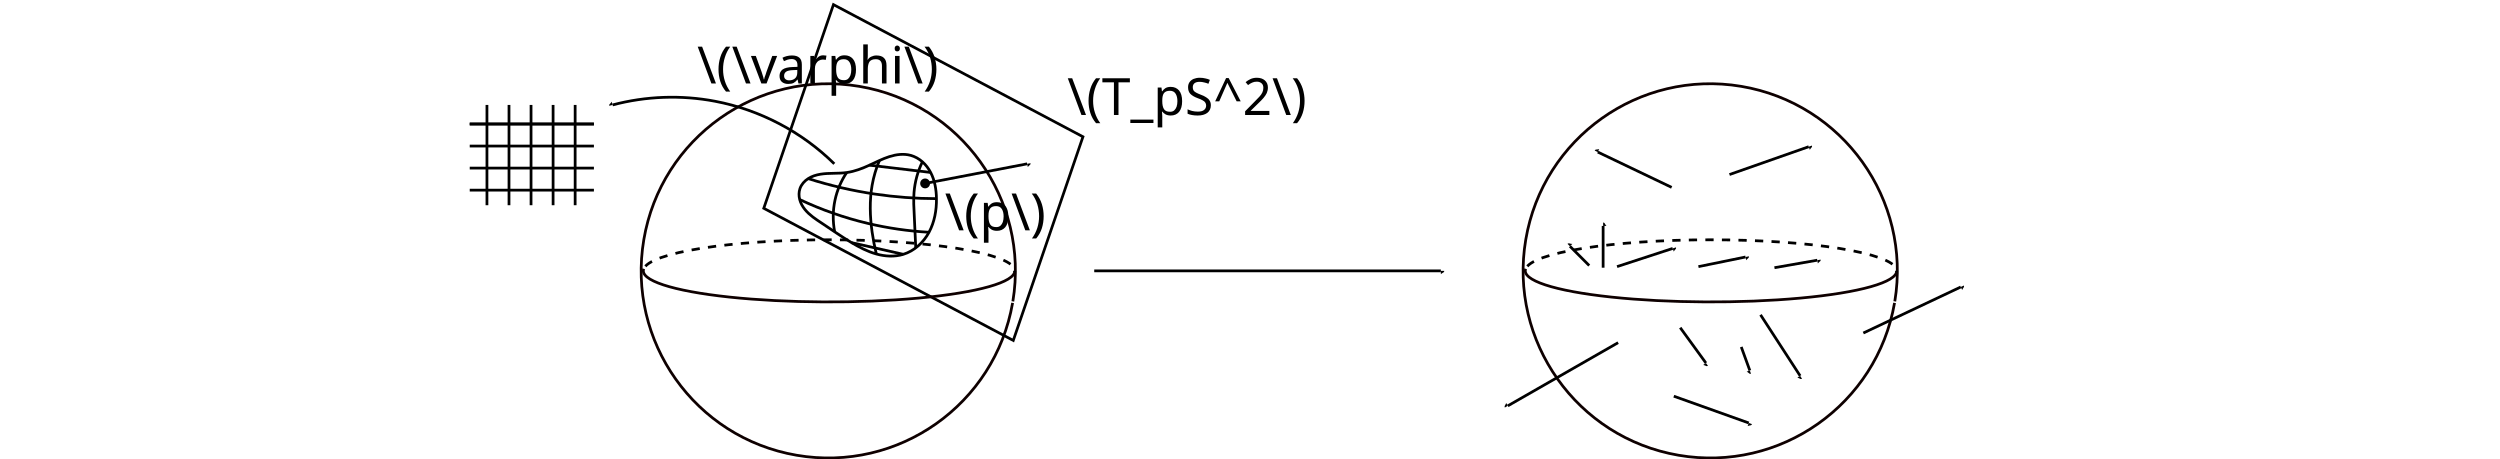
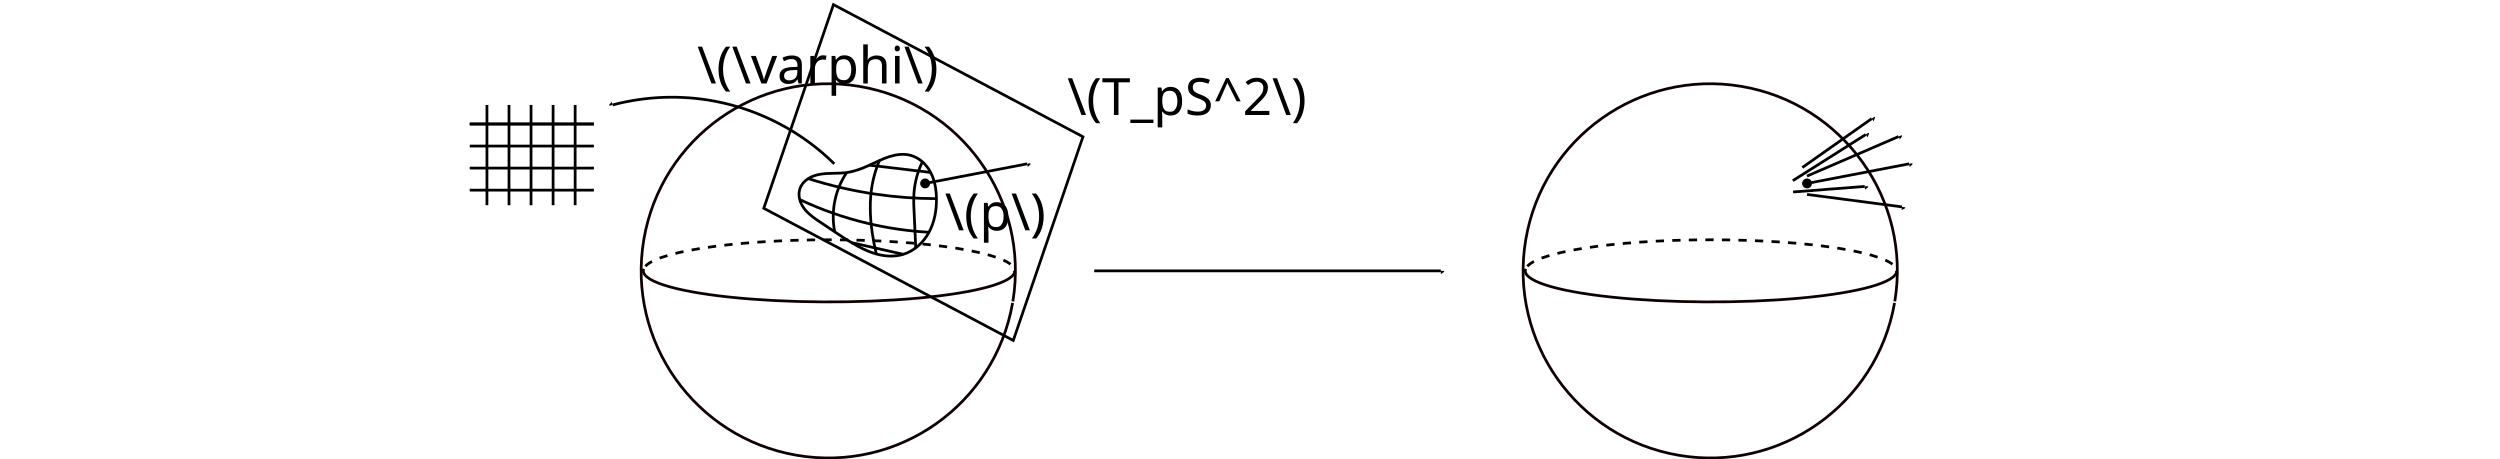
<svg xmlns="http://www.w3.org/2000/svg" width="240mm" height="44mm" viewBox="0 0 240 44" version="1.1" id="svg8">
  <defs id="defs2">
    <marker id="marker-arrow-1" orient="auto-start-reverse" refY="0" refX="0" markerHeight="3" markerWidth="2">
      <g transform="scale(1.393333)" id="g7230">
        <path d="M -1.554,2.072 C -1.425,1.295 0,0.13 0.389,0 0,-0.13 -1.425,-1.295 -1.554,-2.072" style="fill:none;stroke:#000000;stroke-linecap:round;stroke-linejoin:round;stroke-miterlimit:10;stroke-dasharray:none;stroke-opacity:1" id="path7228" />
+ 
0" /&gt;
   </g>
    </marker>
    <marker id="marker-arrow-1-8" orient="auto-start-reverse" refY="0" refX="0" markerHeight="3" markerWidth="2">
      <g transform="scale(1.393333)" id="g8979">
        <path d="M -1.554,2.072 C -1.425,1.295 0,0.13 0.389,0 0,-0.13 -1.425,-1.295 -1.554,-2.072" style="fill:none;stroke:#000000;stroke-linecap:round;stroke-linejoin:round;stroke-miterlimit:10;stroke-dasharray:none;stroke-opacity:1" id="path8977" />
+ 
0" /&gt;
   </g>
    </marker>
    <marker id="marker-arrow-1-3" orient="auto-start-reverse" refY="0" refX="0" markerHeight="3" markerWidth="2">
      <g transform="scale(1.393333)" id="g9859">
        <path d="M -1.554,2.072 C -1.425,1.295 0,0.13 0.389,0 0,-0.13 -1.425,-1.295 -1.554,-2.072" style="fill:none;stroke:#000000;stroke-linecap:round;stroke-linejoin:round;stroke-miterlimit:10;stroke-dasharray:none;stroke-opacity:1" id="path9857" />
+ 
0" /&gt;
   </g>
    </marker>
    <marker id="marker-arrow-1-1" orient="auto-start-reverse" refY="0" refX="0" markerHeight="3" markerWidth="2">
      <g transform="scale(1.393333)" id="g9946">
        <path d="M -1.554,2.072 C -1.425,1.295 0,0.13 0.389,0 0,-0.13 -1.425,-1.295 -1.554,-2.072" style="fill:none;stroke:#000000;stroke-linecap:round;stroke-linejoin:round;stroke-miterlimit:10;stroke-dasharray:none;stroke-opacity:1" id="path9944" />
+ 
0" /&gt;
   </g>
    </marker>
    <marker id="marker-arrow-1-0" orient="auto-start-reverse" refY="0" refX="0" markerHeight="3" markerWidth="2">
      <g transform="scale(1.393333)" id="g10035">
        <path d="M -1.554,2.072 C -1.425,1.295 0,0.13 0.389,0 0,-0.13 -1.425,-1.295 -1.554,-2.072" style="fill:none;stroke:#000000;stroke-linecap:round;stroke-linejoin:round;stroke-miterlimit:10;stroke-dasharray:none;stroke-opacity:1" id="path10033" />
+ 
0" /&gt;
   </g>
    </marker>
    <marker id="marker-arrow-1-37" orient="auto-start-reverse" refY="0" refX="0" markerHeight="3" markerWidth="2">
      <g transform="scale(1.393333)" id="g10142">
        <path d="M -1.554,2.072 C -1.425,1.295 0,0.13 0.389,0 0,-0.13 -1.425,-1.295 -1.554,-2.072" style="fill:none;stroke:#000000;stroke-linecap:round;stroke-linejoin:round;stroke-miterlimit:10;stroke-dasharray:none;stroke-opacity:1" id="path10140" />
+ 
0" /&gt;
   </g>
    </marker>
    <marker id="marker-arrow-1-34" orient="auto-start-reverse" refY="0" refX="0" markerHeight="3" markerWidth="2">
      <g transform="scale(1.393333)" id="g10267">
        <path d="M -1.554,2.072 C -1.425,1.295 0,0.13 0.389,0 0,-0.13 -1.425,-1.295 -1.554,-2.072" style="fill:none;stroke:#000000;stroke-linecap:round;stroke-linejoin:round;stroke-miterlimit:10;stroke-dasharray:none;stroke-opacity:1" id="path10265" />
+ 
0" /&gt;
   </g>
    </marker>
    <marker id="marker-arrow-1-7" orient="auto-start-reverse" refY="0" refX="0" markerHeight="3" markerWidth="2">
      <g transform="scale(1.393333)" id="g10410">
        <path d="M -1.554,2.072 C -1.425,1.295 0,0.13 0.389,0 0,-0.13 -1.425,-1.295 -1.554,-2.072" style="fill:none;stroke:#000000;stroke-linecap:round;stroke-linejoin:round;stroke-miterlimit:10;stroke-dasharray:none;stroke-opacity:1" id="path10408" />
+ 
0" /&gt;
   </g>
    </marker>
    <marker id="marker-arrow-1-2" orient="auto-start-reverse" refY="0" refX="0" markerHeight="3" markerWidth="2">
      <g transform="scale(1.393333)" id="g10571">
        <path d="M -1.554,2.072 C -1.425,1.295 0,0.13 0.389,0 0,-0.13 -1.425,-1.295 -1.554,-2.072" style="fill:none;stroke:#000000;stroke-linecap:round;stroke-linejoin:round;stroke-miterlimit:10;stroke-dasharray:none;stroke-opacity:1" id="path10569" />
+ 
0" /&gt;
   </g>
    </marker>
    <marker id="marker-arrow-1-5" orient="auto-start-reverse" refY="0" refX="0" markerHeight="3" markerWidth="2">
      <g transform="scale(1.393333)" id="g10750">
        <path d="M -1.554,2.072 C -1.425,1.295 0,0.13 0.389,0 0,-0.13 -1.425,-1.295 -1.554,-2.072" style="fill:none;stroke:#000000;stroke-linecap:round;stroke-linejoin:round;stroke-miterlimit:10;stroke-dasharray:none;stroke-opacity:1" id="path10748" />
+ 
0" /&gt;
   </g>
    </marker>
    <marker id="marker-arrow-1-71" orient="auto-start-reverse" refY="0" refX="0" markerHeight="3" markerWidth="2">
      <g transform="scale(1.393333)" id="g10947">
        <path d="M -1.554,2.072 C -1.425,1.295 0,0.13 0.389,0 0,-0.13 -1.425,-1.295 -1.554,-2.072" style="fill:none;stroke:#000000;stroke-linecap:round;stroke-linejoin:round;stroke-miterlimit:10;stroke-dasharray:none;stroke-opacity:1" id="path10945" />
+ 
0" /&gt;
   </g>
    </marker>
    <marker id="marker-arrow-1-86" orient="auto-start-reverse" refY="0" refX="0" markerHeight="3" markerWidth="2">
      <g transform="scale(1.393333)" id="g11162">
        <path d="M -1.554,2.072 C -1.425,1.295 0,0.13 0.389,0 0,-0.13 -1.425,-1.295 -1.554,-2.072" style="fill:none;stroke:#000000;stroke-linecap:round;stroke-linejoin:round;stroke-miterlimit:10;stroke-dasharray:none;stroke-opacity:1" id="path11160" />
+ 
0" /&gt;
   </g>
    </marker>
    <marker id="marker-arrow-1-53" orient="auto-start-reverse" refY="0" refX="0" markerHeight="3" markerWidth="2">
      <g transform="scale(1.393333)" id="g11395">
        <path d="M -1.554,2.072 C -1.425,1.295 0,0.13 0.389,0 0,-0.13 -1.425,-1.295 -1.554,-2.072" style="fill:none;stroke:#000000;stroke-linecap:round;stroke-linejoin:round;stroke-miterlimit:10;stroke-dasharray:none;stroke-opacity:1" id="path11393" />
+ 
0" /&gt;
   </g>
    </marker>
    <marker id="marker-arrow-1-19" orient="auto-start-reverse" refY="0" refX="0" markerHeight="3" markerWidth="2">
      <g transform="scale(1.393333)" id="g11646">
        <path d="M -1.554,2.072 C -1.425,1.295 0,0.13 0.389,0 0,-0.13 -1.425,-1.295 -1.554,-2.072" style="fill:none;stroke:#000000;stroke-linecap:round;stroke-linejoin:round;stroke-miterlimit:10;stroke-dasharray:none;stroke-opacity:1" id="path11644" />
+ 
0" /&gt;
   </g>
    </marker>
    <marker id="marker-arrow-1-6" orient="auto-start-reverse" refY="0" refX="0" markerHeight="3" markerWidth="2">
      <g transform="scale(1.393333)" id="g11915">
        <path d="M -1.554,2.072 C -1.425,1.295 0,0.13 0.389,0 0,-0.13 -1.425,-1.295 -1.554,-2.072" style="fill:none;stroke:#000000;stroke-linecap:round;stroke-linejoin:round;stroke-miterlimit:10;stroke-dasharray:none;stroke-opacity:1" id="path11913" />
+ 
0" /&gt;
   </g>
    </marker>
    <marker id="marker-arrow-1-4" orient="auto-start-reverse" refY="0" refX="0" markerHeight="3" markerWidth="2">
      <g transform="scale(1.393333)" id="g12202">
        <path d="M -1.554,2.072 C -1.425,1.295 0,0.13 0.389,0 0,-0.13 -1.425,-1.295 -1.554,-2.072" style="fill:none;stroke:#000000;stroke-linecap:round;stroke-linejoin:round;stroke-miterlimit:10;stroke-dasharray:none;stroke-opacity:1" id="path12200" />
+ 
0" /&gt;
   </g>
    </marker>
  </defs>
  <g id="layer1" transform="translate(0,-177)">
    <path style="font-variation-settings:normal;opacity:1;vector-effect:none;fill:none;fill-opacity:1;fill-rule:evenodd;stroke:#0e0000;stroke-width:0.265;stroke-linecap:butt;stroke-linejoin:miter;stroke-miterlimit:4;stroke-dasharray:none;stroke-dashoffset:0;stroke-opacity:1;-inkscape-stroke:none;stop-color:#000000;stop-opacity:1" id="path2241" d="M 97.21,206.076 A 17.96,17.96 0 0 1 76.477,220.704 17.96,17.96 0 0 1 61.807,200 17.96,17.96 0 0 1 82.483,185.289 17.96,17.96 0 0 1 97.234,205.935" />
    <rect style="font-variation-settings:normal;opacity:1;vector-effect:none;fill:none;fill-opacity:1;fill-rule:evenodd;stroke:#000000;stroke-width:0.266;stroke-linecap:butt;stroke-linejoin:miter;stroke-miterlimit:4;stroke-dasharray:none;stroke-dashoffset:0;stroke-opacity:1;-inkscape-stroke:none;marker-start:none;marker-end:none;stop-color:#000000;stop-opacity:1" id="rect2969" width="27.105" height="20.666" x="134.815" y="120.849" transform="matrix(0.8836939,0.4680653,-0.3237369,0.9461472,0,0)" />
    <path style="font-variation-settings:normal;opacity:1;vector-effect:none;fill:#000000;fill-opacity:1;fill-rule:evenodd;stroke:none;stroke-width:0.265;stroke-linecap:butt;stroke-linejoin:miter;stroke-miterlimit:4;stroke-dasharray:none;stroke-dashoffset:0;stroke-opacity:1;-inkscape-stroke:none;marker-start:none;marker-end:none;stop-color:#000000;stop-opacity:1" id="path4593" d="m 89.276,-194.528 a 0.472,0.472 0 0 1 -0.545,0.385 0.472,0.472 0 0 1 -0.386,-0.544 0.472,0.472 0 0 1 0.544,-0.387 0.472,0.472 0 0 1 0.388,0.543" transform="scale(1,-1)" />
    <text xml:space="preserve" style="font-size:4.939px;line-height:1.25;font-family:sans-serif;-inkscape-font-specification:'sans-serif, Normal';text-decoration-color:#000000;letter-spacing:0px;word-spacing:0px;fill:#000000;stroke-width:0.265;-inkscape-stroke:none;stop-color:#000000" x="90.714" y="199.112" id="text4655">
      <tspan id="tspan4653" style="stroke-width:0.265" x="90.714" y="199.112">\(p\)</tspan>
    </text>
    <path style="fill:none;stroke:#000000;stroke-width:0.265px;stroke-linecap:butt;stroke-linejoin:miter;stroke-opacity:1" d="m 83.466,192.858 c 0.63,-0.288 1.248,-0.611 1.908,-0.821 0.66,-0.211 1.378,-0.304 2.046,-0.123 0.418,0.113 0.805,0.332 1.131,0.619 0.325,0.286 0.59,0.639 0.791,1.023 0.402,0.768 0.545,1.649 0.557,2.515 0.015,1.113 -0.186,2.247 -0.715,3.226 -0.529,0.98 -1.407,1.795 -2.472,2.12 -0.835,0.255 -1.743,0.201 -2.584,-0.033 -0.841,-0.234 -1.624,-0.641 -2.374,-1.088 -0.969,-0.579 -1.892,-1.229 -2.833,-1.852 -0.596,-0.394 -1.21,-0.787 -1.657,-1.344 -0.223,-0.279 -0.401,-0.597 -0.492,-0.943 -0.091,-0.345 -0.092,-0.718 0.025,-1.056 0.138,-0.397 0.434,-0.729 0.789,-0.955 0.355,-0.226 0.765,-0.354 1.18,-0.422 0.83,-0.136 1.684,-0.043 2.517,-0.16 0.76,-0.107 1.486,-0.386 2.184,-0.705 z" id="path5479" />
    <path style="fill:none;stroke:#000000;stroke-width:0.265px;stroke-linecap:butt;stroke-linejoin:miter;stroke-opacity:1" d="m 89.185,199.297 c -1.981,-0.109 -3.952,-0.395 -5.882,-0.853 -2.248,-0.534 -4.441,-1.302 -6.531,-2.287" id="path6209" />
    <path style="fill:none;stroke:#000000;stroke-width:0.265px;stroke-linecap:butt;stroke-linejoin:miter;stroke-opacity:1" d="m 89.9,196.07 c -1.975,-0.003 -3.949,-0.149 -5.902,-0.438 -2.173,-0.321 -4.319,-0.819 -6.412,-1.486" id="path6213" />
    <path style="fill:none;stroke:#000000;stroke-width:0.265px;stroke-linecap:butt;stroke-linejoin:miter;stroke-opacity:1" d="m 89.342,193.555 -5.876,-0.697" id="path6313" />
    <path style="fill:none;stroke:#000000;stroke-width:0.265px;stroke-linecap:butt;stroke-linejoin:miter;stroke-opacity:1" d="m 86.713,201.416 -4.958,-1.121" id="path6317" />
    <path style="fill:none;stroke:#000000;stroke-width:0.265px;stroke-linecap:butt;stroke-linejoin:miter;stroke-opacity:1" d="m 45.094,188.904 h 11.922" id="path7047" />
    <path style="fill:none;stroke:#000000;stroke-width:0.265px;stroke-linecap:butt;stroke-linejoin:miter;stroke-opacity:1" d="m 45.094,188.904 h 11.922" id="path7156" />
    <path style="fill:none;stroke:#000000;stroke-width:0.265px;stroke-linecap:butt;stroke-linejoin:miter;stroke-opacity:1" d="m 45.094,191.021 h 11.922" id="path7168" />
    <path style="fill:none;stroke:#000000;stroke-width:0.265px;stroke-linecap:butt;stroke-linejoin:miter;stroke-opacity:1" d="m 45.094,193.137 h 11.922" id="path7174" />
    <path style="fill:none;stroke:#000000;stroke-width:0.265px;stroke-linecap:butt;stroke-linejoin:miter;stroke-opacity:1" d="m 45.094,195.254 h 11.922" id="path7180" />
    <path style="fill:none;stroke:#000000;stroke-width:0.265px;stroke-linecap:butt;stroke-linejoin:miter;stroke-opacity:1" d="m 46.747,196.701 v -9.627" id="path7192" />
    <path style="fill:none;stroke:#000000;stroke-width:0.265px;stroke-linecap:butt;stroke-linejoin:miter;stroke-opacity:1" d="m 48.864,196.701 v -9.627" id="path7196" />
    <path style="fill:none;stroke:#000000;stroke-width:0.265px;stroke-linecap:butt;stroke-linejoin:miter;stroke-opacity:1" d="m 50.98,196.701 v -9.627" id="path7202" />
    <path style="fill:none;stroke:#000000;stroke-width:0.265px;stroke-linecap:butt;stroke-linejoin:miter;stroke-opacity:1" d="m 53.097,196.701 v -9.627" id="path7208" />
    <path style="fill:none;stroke:#000000;stroke-width:0.265px;stroke-linecap:butt;stroke-linejoin:miter;stroke-opacity:1" d="m 55.214,196.701 v -9.627" id="path7214" />
    <path style="fill:none;fill-opacity:1;stroke:#000000;stroke-width:0.265;stroke-linecap:butt;stroke-linejoin:miter;stroke-dasharray:none;stroke-opacity:1;marker-start:none;marker-end:url(#marker-arrow-1)" d="m 80.093,192.727 c -3.113,-3.072 -7.153,-5.191 -11.45,-6.007 -3.25,-0.617 -6.638,-0.495 -9.835,0.354" id="path7224" />
    <text xml:space="preserve" style="font-size:4.939px;line-height:1.25;font-family:sans-serif;-inkscape-font-specification:'sans-serif, Normal';text-decoration-color:#000000;letter-spacing:0px;word-spacing:0px;fill:#000000;stroke-width:0.265;-inkscape-stroke:none;stop-color:#000000" x="66.933" y="185.011" id="text7261">
      <tspan id="tspan7259" style="stroke-width:0.265" x="66.933" y="185.011">\(\varphi\)</tspan>
    </text>
    <path style="fill:none;stroke:#000000;stroke-width:0.265px;stroke-linecap:butt;stroke-linejoin:miter;stroke-opacity:1" d="m 81.283,193.563 c -0.536,0.798 -0.919,1.699 -1.121,2.639 -0.216,1 -0.227,2.044 -0.033,3.049" id="path8057" />
    <path style="fill:none;stroke:#000000;stroke-width:0.265px;stroke-linecap:butt;stroke-linejoin:miter;stroke-opacity:1" d="m 84.423,192.413 c -0.322,0.762 -0.558,1.56 -0.7,2.375 -0.259,1.48 -0.209,3.002 0,4.49 0.1,0.708 0.235,1.412 0.406,2.106" id="path8070" />
    <path style="fill:none;stroke:#000000;stroke-width:0.265px;stroke-linecap:butt;stroke-linejoin:miter;stroke-opacity:1" d="m 88.552,192.533 c -0.45,0.919 -0.724,1.923 -0.806,2.943 -0.06,0.751 -0.016,1.505 0.025,2.258 0.055,1.021 0.102,2.042 0.141,3.063" id="path8083" />
    <text xml:space="preserve" style="font-size:4.939px;line-height:1.25;font-family:sans-serif;-inkscape-font-specification:'sans-serif, Normal';text-decoration-color:#000000;letter-spacing:0px;word-spacing:0px;fill:#000000;stroke-width:0.265;-inkscape-stroke:none;stop-color:#000000" x="102.461" y="188.043" id="text8898">
      <tspan id="tspan8896" style="stroke-width:0.265" x="102.461" y="188.043">\(T_pS^2\)</tspan>
    </text>
    <path style="fill:none;fill-opacity:1;stroke:#000000;stroke-width:0.265;stroke-linecap:butt;stroke-linejoin:miter;stroke-dasharray:none;stroke-opacity:1;marker-start:none;marker-end:url(#marker-arrow-1)" d="m 88.811,194.609 9.796,-1.882" id="path8964" />
    <path style="fill:none;fill-opacity:1;stroke:#000000;stroke-width:0.265;stroke-linecap:butt;stroke-linejoin:miter;stroke-dasharray:none;stroke-opacity:1;marker-start:none;marker-end:url(#marker-arrow-1)" d="m 105.046,203.003 h 33.276" id="path9835" />
    <path style="font-variation-settings:normal;opacity:1;vector-effect:none;fill:none;fill-opacity:1;fill-rule:evenodd;stroke:#0e0000;stroke-width:0.265;stroke-linecap:butt;stroke-linejoin:miter;stroke-miterlimit:4;stroke-dasharray:none;stroke-dashoffset:0;stroke-opacity:1;-inkscape-stroke:none;stop-color:#000000;stop-opacity:1" id="path9897" d="m 181.877,206.076 a 17.96,17.96 0 0 1 -20.734,14.628 17.96,17.96 0 0 1 -14.669,-20.705 17.96,17.96 0 0 1 20.675,-14.711 17.96,17.96 0 0 1 14.752,20.646" />
    <path style="font-variation-settings:normal;opacity:1;vector-effect:none;fill:none;fill-opacity:1;fill-rule:evenodd;stroke:#0e0000;stroke-width:0.265;stroke-linecap:butt;stroke-linejoin:miter;stroke-miterlimit:4;stroke-dasharray:none;stroke-dashoffset:0;stroke-opacity:1;-inkscape-stroke:none;stop-color:#000000;stop-opacity:1" id="path9899" d="m 97.42,202.999 a 17.83,2.983 0 0 1 -9.245,2.618 17.83,2.983 0 0 1 -18.165,-0.099 17.83,2.983 0 0 1 -8.21,-2.713" />
    <path style="font-variation-settings:normal;opacity:1;vector-effect:none;fill:none;fill-opacity:1;fill-rule:evenodd;stroke:#000000;stroke-width:0.265;stroke-linecap:butt;stroke-linejoin:miter;stroke-miterlimit:4;stroke-dasharray:0.794, 0.794;stroke-dashoffset:0;stroke-opacity:1;-inkscape-stroke:none;marker-start:none;marker-end:none;stop-color:#000000;stop-opacity:1" id="path9901" d="m 61.955,202.563 a 17.83,2.983 0 0 1 19.364,-2.529 17.83,2.983 0 0 1 16.081,3.107" />
    <path style="font-variation-settings:normal;opacity:1;vector-effect:none;fill:none;fill-opacity:1;fill-rule:evenodd;stroke:#0e0000;stroke-width:0.265;stroke-linecap:butt;stroke-linejoin:miter;stroke-miterlimit:4;stroke-dasharray:none;stroke-dashoffset:0;stroke-opacity:1;-inkscape-stroke:none;stop-color:#000000;stop-opacity:1" id="path9909" d="m 182.086,202.999 a 17.83,2.983 0 0 1 -9.245,2.618 17.83,2.983 0 0 1 -18.165,-0.099 17.83,2.983 0 0 1 -8.21,-2.713" />
    <path style="font-variation-settings:normal;opacity:1;vector-effect:none;fill:none;fill-opacity:1;fill-rule:evenodd;stroke:#000000;stroke-width:0.265;stroke-linecap:butt;stroke-linejoin:miter;stroke-miterlimit:4;stroke-dasharray:0.794, 0.794;stroke-dashoffset:0;stroke-opacity:1;-inkscape-stroke:none;marker-start:none;marker-end:none;stop-color:#000000;stop-opacity:1" id="path9911" d="m 146.622,202.563 a 17.83,2.983 0 0 1 19.364,-2.529 17.83,2.983 0 0 1 16.081,3.107" />
-     <path style="fill:none;fill-opacity:1;stroke:#000000;stroke-width:0.265;stroke-linecap:butt;stroke-linejoin:miter;stroke-dasharray:none;stroke-opacity:1;marker-start:none;marker-end:url(#marker-arrow-1)" d="m 166.03,193.756 7.607,-2.673" id="path9913" />
-     <path style="fill:none;fill-opacity:1;stroke:#000000;stroke-width:0.265;stroke-linecap:butt;stroke-linejoin:miter;stroke-dasharray:none;stroke-opacity:1;marker-start:none;marker-end:url(#marker-arrow-1)" d="m 160.479,194.989 -7.093,-3.392" id="path9993" />
-     <path style="fill:none;fill-opacity:1;stroke:#000000;stroke-width:0.265;stroke-linecap:butt;stroke-linejoin:miter;stroke-dasharray:none;stroke-opacity:1;marker-start:none;marker-end:url(#marker-arrow-1)" d="m 169.011,207.222 3.803,5.859" id="path10091" />
-     <path style="fill:none;fill-opacity:1;stroke:#000000;stroke-width:0.265;stroke-linecap:butt;stroke-linejoin:miter;stroke-dasharray:none;stroke-opacity:1;marker-start:none;marker-end:url(#marker-arrow-1)" d="m 178.879,208.97 9.354,-4.42" id="path10207" />
-     <path style="fill:none;fill-opacity:1;stroke:#000000;stroke-width:0.265;stroke-linecap:butt;stroke-linejoin:miter;stroke-dasharray:none;stroke-opacity:1;marker-start:none;marker-end:url(#marker-arrow-1)" d="m 155.339,209.895 -10.588,6.065" id="path10341" />
-     <path style="fill:none;fill-opacity:1;stroke:#000000;stroke-width:0.265;stroke-linecap:butt;stroke-linejoin:miter;stroke-dasharray:none;stroke-opacity:1;marker-start:none;marker-end:url(#marker-arrow-1)" d="m 163.049,202.596 4.523,-0.925" id="path10493" />
-     <path style="fill:none;fill-opacity:1;stroke:#000000;stroke-width:0.265;stroke-linecap:butt;stroke-linejoin:miter;stroke-dasharray:none;stroke-opacity:1;marker-start:none;marker-end:url(#marker-arrow-1)" d="m 170.347,202.699 4.112,-0.72" id="path10663" />
-     <path style="fill:none;fill-opacity:1;stroke:#000000;stroke-width:0.265;stroke-linecap:butt;stroke-linejoin:miter;stroke-dasharray:none;stroke-opacity:1;marker-start:none;marker-end:url(#marker-arrow-1)" d="m 155.236,202.596 5.345,-1.748" id="path10851" />
-     <path style="fill:none;fill-opacity:1;stroke:#000000;stroke-width:0.265;stroke-linecap:butt;stroke-linejoin:miter;stroke-dasharray:none;stroke-opacity:1;marker-start:none;marker-end:url(#marker-arrow-1)" d="m 152.564,202.493 -1.85,-1.85" id="path11057" />
-     <path style="fill:none;fill-opacity:1;stroke:#000000;stroke-width:0.265;stroke-linecap:butt;stroke-linejoin:miter;stroke-dasharray:none;stroke-opacity:1;marker-start:none;marker-end:url(#marker-arrow-1)" d="m 153.9,202.699 v -4.009" id="path11281" />
-     <path style="fill:none;fill-opacity:1;stroke:#000000;stroke-width:0.265;stroke-linecap:butt;stroke-linejoin:miter;stroke-dasharray:none;stroke-opacity:1;marker-start:none;marker-end:url(#marker-arrow-1)" d="m 160.685,215.035 7.196,2.57" id="path11523" />
-     <path style="fill:none;fill-opacity:1;stroke:#000000;stroke-width:0.265;stroke-linecap:butt;stroke-linejoin:miter;stroke-dasharray:none;stroke-opacity:1;marker-start:none;marker-end:url(#marker-arrow-1)" d="m 161.301,208.456 2.467,3.392" id="path11783" />
-     <path style="fill:none;fill-opacity:1;stroke:#000000;stroke-width:0.265;stroke-linecap:butt;stroke-linejoin:miter;stroke-dasharray:none;stroke-opacity:1;marker-start:none;marker-end:url(#marker-arrow-1)" d="m 167.161,210.306 0.822,2.262" id="path12061" />
+     <path style="fill:none;fill-opacity:1;stroke:#000000;stroke-width:0.265;stroke-linecap:butt;stroke-linejoin:miter;stroke-dasharray:none;stroke-opacity:1;marker-start:none;marker-end:url(#marker-arrow-1)" d="m 172.133,195.429 6.884,-0.532" id="path10851" />
+     <path style="fill:none;fill-opacity:1;stroke:#000000;stroke-width:0.265;stroke-linecap:butt;stroke-linejoin:miter;stroke-dasharray:none;stroke-opacity:1;marker-start:none;marker-end:url(#marker-arrow-1)" d="m 173.478,194.609 9.796,-1.882" id="path1263" />
+     <path style="fill:none;fill-opacity:1;stroke:#000000;stroke-width:0.265;stroke-linecap:butt;stroke-linejoin:miter;stroke-dasharray:none;stroke-opacity:1;marker-start:none;marker-end:url(#marker-arrow-1)" d="m 172.11,194.344 7.004,-4.43" id="path1413" />
+     <path style="fill:none;fill-opacity:1;stroke:#000000;stroke-width:0.265;stroke-linecap:butt;stroke-linejoin:miter;stroke-dasharray:none;stroke-opacity:1;marker-start:none;marker-end:url(#marker-arrow-1)" d="m 173.023,193.08 6.666,-4.693" id="path1722" />
+     <path style="fill:none;fill-opacity:1;stroke:#000000;stroke-width:0.265;stroke-linecap:butt;stroke-linejoin:miter;stroke-dasharray:none;stroke-opacity:1;marker-start:none;marker-end:url(#marker-arrow-1)" d="m 173.478,195.667 9.109,1.193" id="path1872" />
+     <path style="fill:none;fill-opacity:1;stroke:#000000;stroke-width:0.265;stroke-linecap:butt;stroke-linejoin:miter;stroke-dasharray:none;stroke-opacity:1;marker-start:none;marker-end:url(#marker-arrow-1)" d="m 173.471,193.904 8.799,-3.799" id="path2537" />
+     <path style="font-variation-settings:normal;opacity:1;vector-effect:none;fill:#000000;fill-opacity:1;fill-rule:evenodd;stroke:none;stroke-width:0.265;stroke-linecap:butt;stroke-linejoin:miter;stroke-miterlimit:4;stroke-dasharray:none;stroke-dashoffset:0;stroke-opacity:1;-inkscape-stroke:none;marker-start:none;marker-end:none;stop-color:#000000;stop-opacity:1" id="path3173" d="m 173.943,-194.528 a 0.472,0.472 0 0 1 -0.545,0.385 0.472,0.472 0 0 1 -0.386,-0.544 0.472,0.472 0 0 1 0.544,-0.387 0.472,0.472 0 0 1 0.388,0.543" transform="scale(1,-1)" />
  </g>
</svg>
